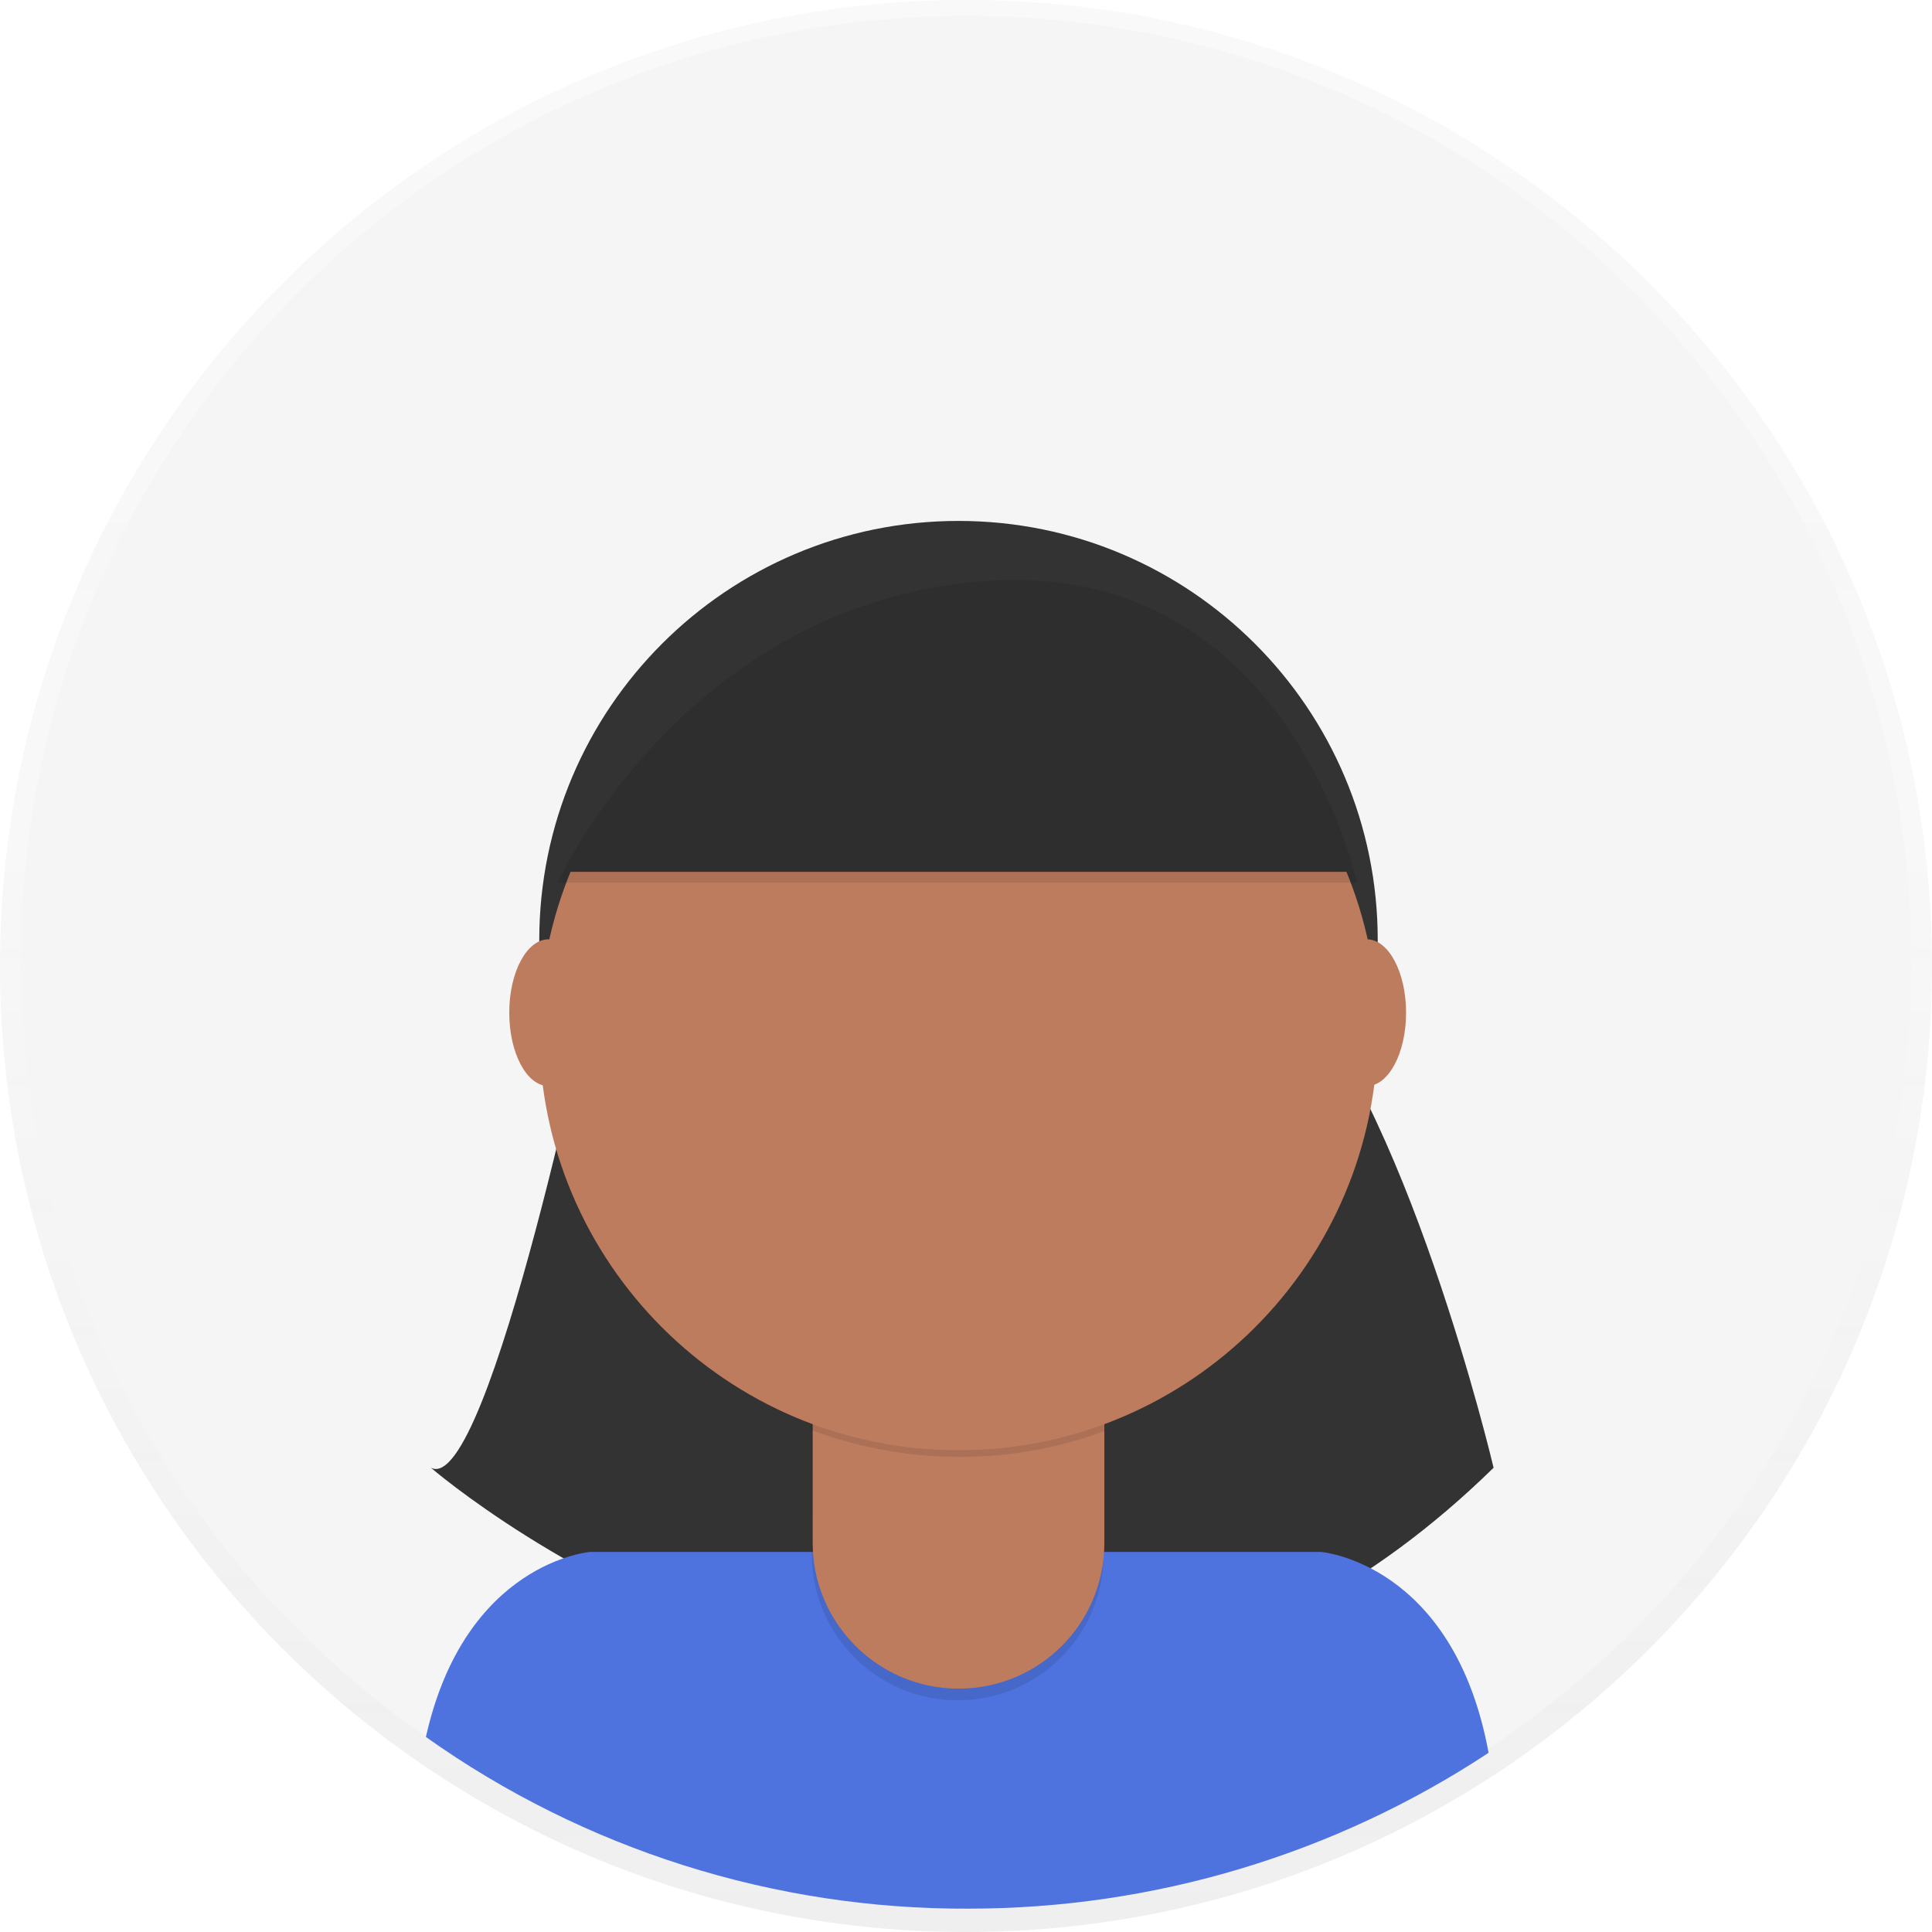
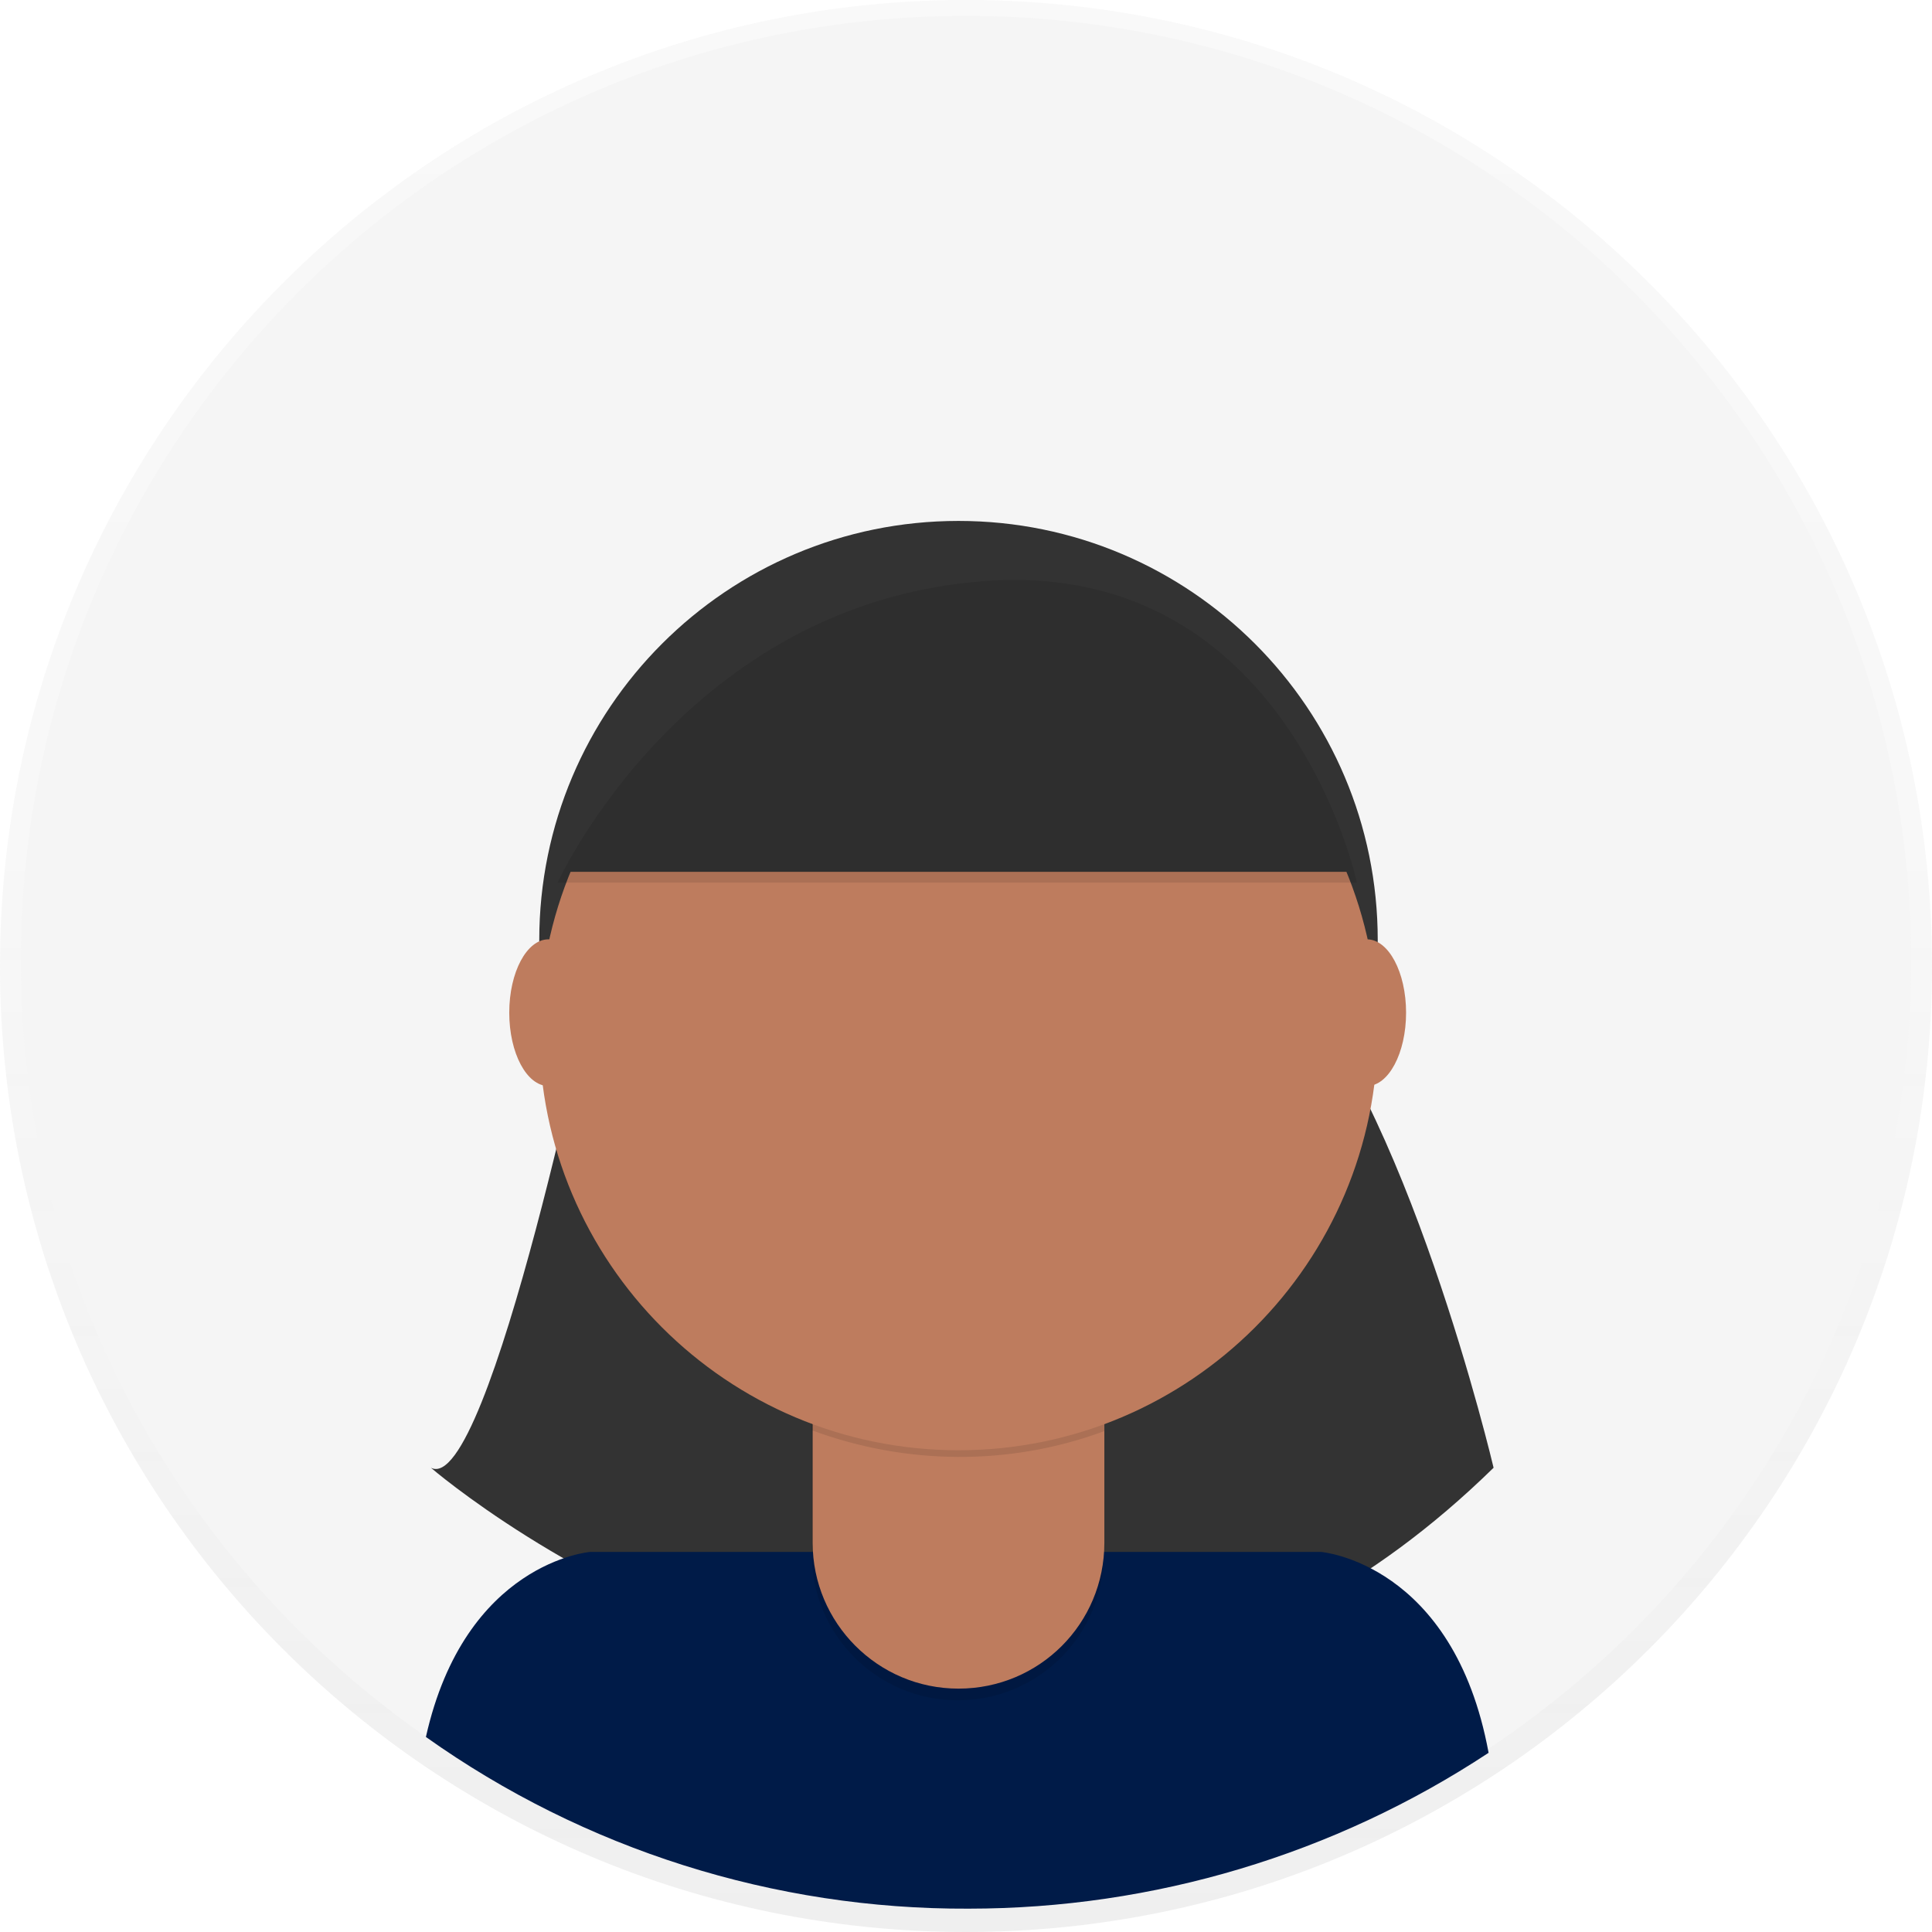
<svg xmlns="http://www.w3.org/2000/svg" version="1.1" id="_x38_8ce59e9-c4b8-4d1d-9d7a-ce0190159aa8" x="0px" y="0px" viewBox="0 0 231.8 231.8" style="enable-background:new 0 0 231.8 231.8;" xml:space="preserve">
  <style type="text/css">
	.st0{opacity:0.5;}
	.st1{fill:url(#SVGID_1_);}
	.st2{fill:#F5F5F5;}
	.st3{fill:#333333;}
- 	.st4{fill:#4E73DF;}
+ 	.st4{fill:#001B48;}
	.st5{opacity:0.1;enable-background:new    ;}
	.st6{fill:#BE7C5E;}
</style>
  <g class="st0">
    <linearGradient id="SVGID_1_" gradientUnits="userSpaceOnUse" x1="115.89" y1="525.2" x2="115.89" y2="756.98" gradientTransform="matrix(1 0 0 -1 0 756.98)">
      <stop offset="0" style="stop-color:#808080;stop-opacity:0.25" />
      <stop offset="0.54" style="stop-color:#808080;stop-opacity:0.12" />
      <stop offset="1" style="stop-color:#808080;stop-opacity:0.1" />
    </linearGradient>
    <circle class="st1" cx="115.9" cy="115.9" r="115.9" />
  </g>
  <circle class="st2" cx="115.9" cy="115.3" r="113.4" />
  <path class="st3" d="M71.6,116.3c0,0-12.9,63.4-19.9,59.8c0,0,67.7,58.5,127.5,0c0,0-10.5-44.6-25.7-59.8H71.6z" />
  <path class="st4" d="M116.2,229c22.2,0,43.9-6.5,62.4-18.7c-4.2-22.8-20.1-24.1-20.1-24.1H70.8c0,0-15,1.2-19.7,22.2  C70.1,221.9,92.9,229.1,116.2,229z" />
  <circle class="st3" cx="115" cy="112.8" r="50.3" />
  <path class="st5" d="M97.3,158.4h35.1l0,0v28.1c0,9.7-7.8,17.5-17.5,17.5l0,0c-9.7,0-17.5-7.9-17.5-17.5L97.3,158.4L97.3,158.4z" />
  <path class="st6" d="M100.7,157.1h28.4c1.9,0,3.4,1.5,3.4,3.3v0v24.7c0,9.7-7.8,17.5-17.5,17.5l0,0c-9.7,0-17.5-7.9-17.5-17.5v0  v-24.7C97.4,158.6,98.9,157.1,100.7,157.1z" />
  <path class="st5" d="M97.4,171.6c11.3,4.2,23.8,4.3,35.1,0.1v-4.3H97.4V171.6z" />
  <circle class="st6" cx="115" cy="123.7" r="50.3" />
  <path class="st3" d="M66.9,104.6h95.9c0,0-8.2-38.7-44.4-36.2S66.9,104.6,66.9,104.6z" />
  <ellipse class="st6" cx="65.8" cy="121.5" rx="4.7" ry="8.8" />
  <ellipse class="st6" cx="164" cy="121.5" rx="4.7" ry="8.8" />
  <path class="st5" d="M66.9,105.9h95.9c0,0-8.2-38.7-44.4-36.2S66.9,105.9,66.9,105.9z" />
</svg>
